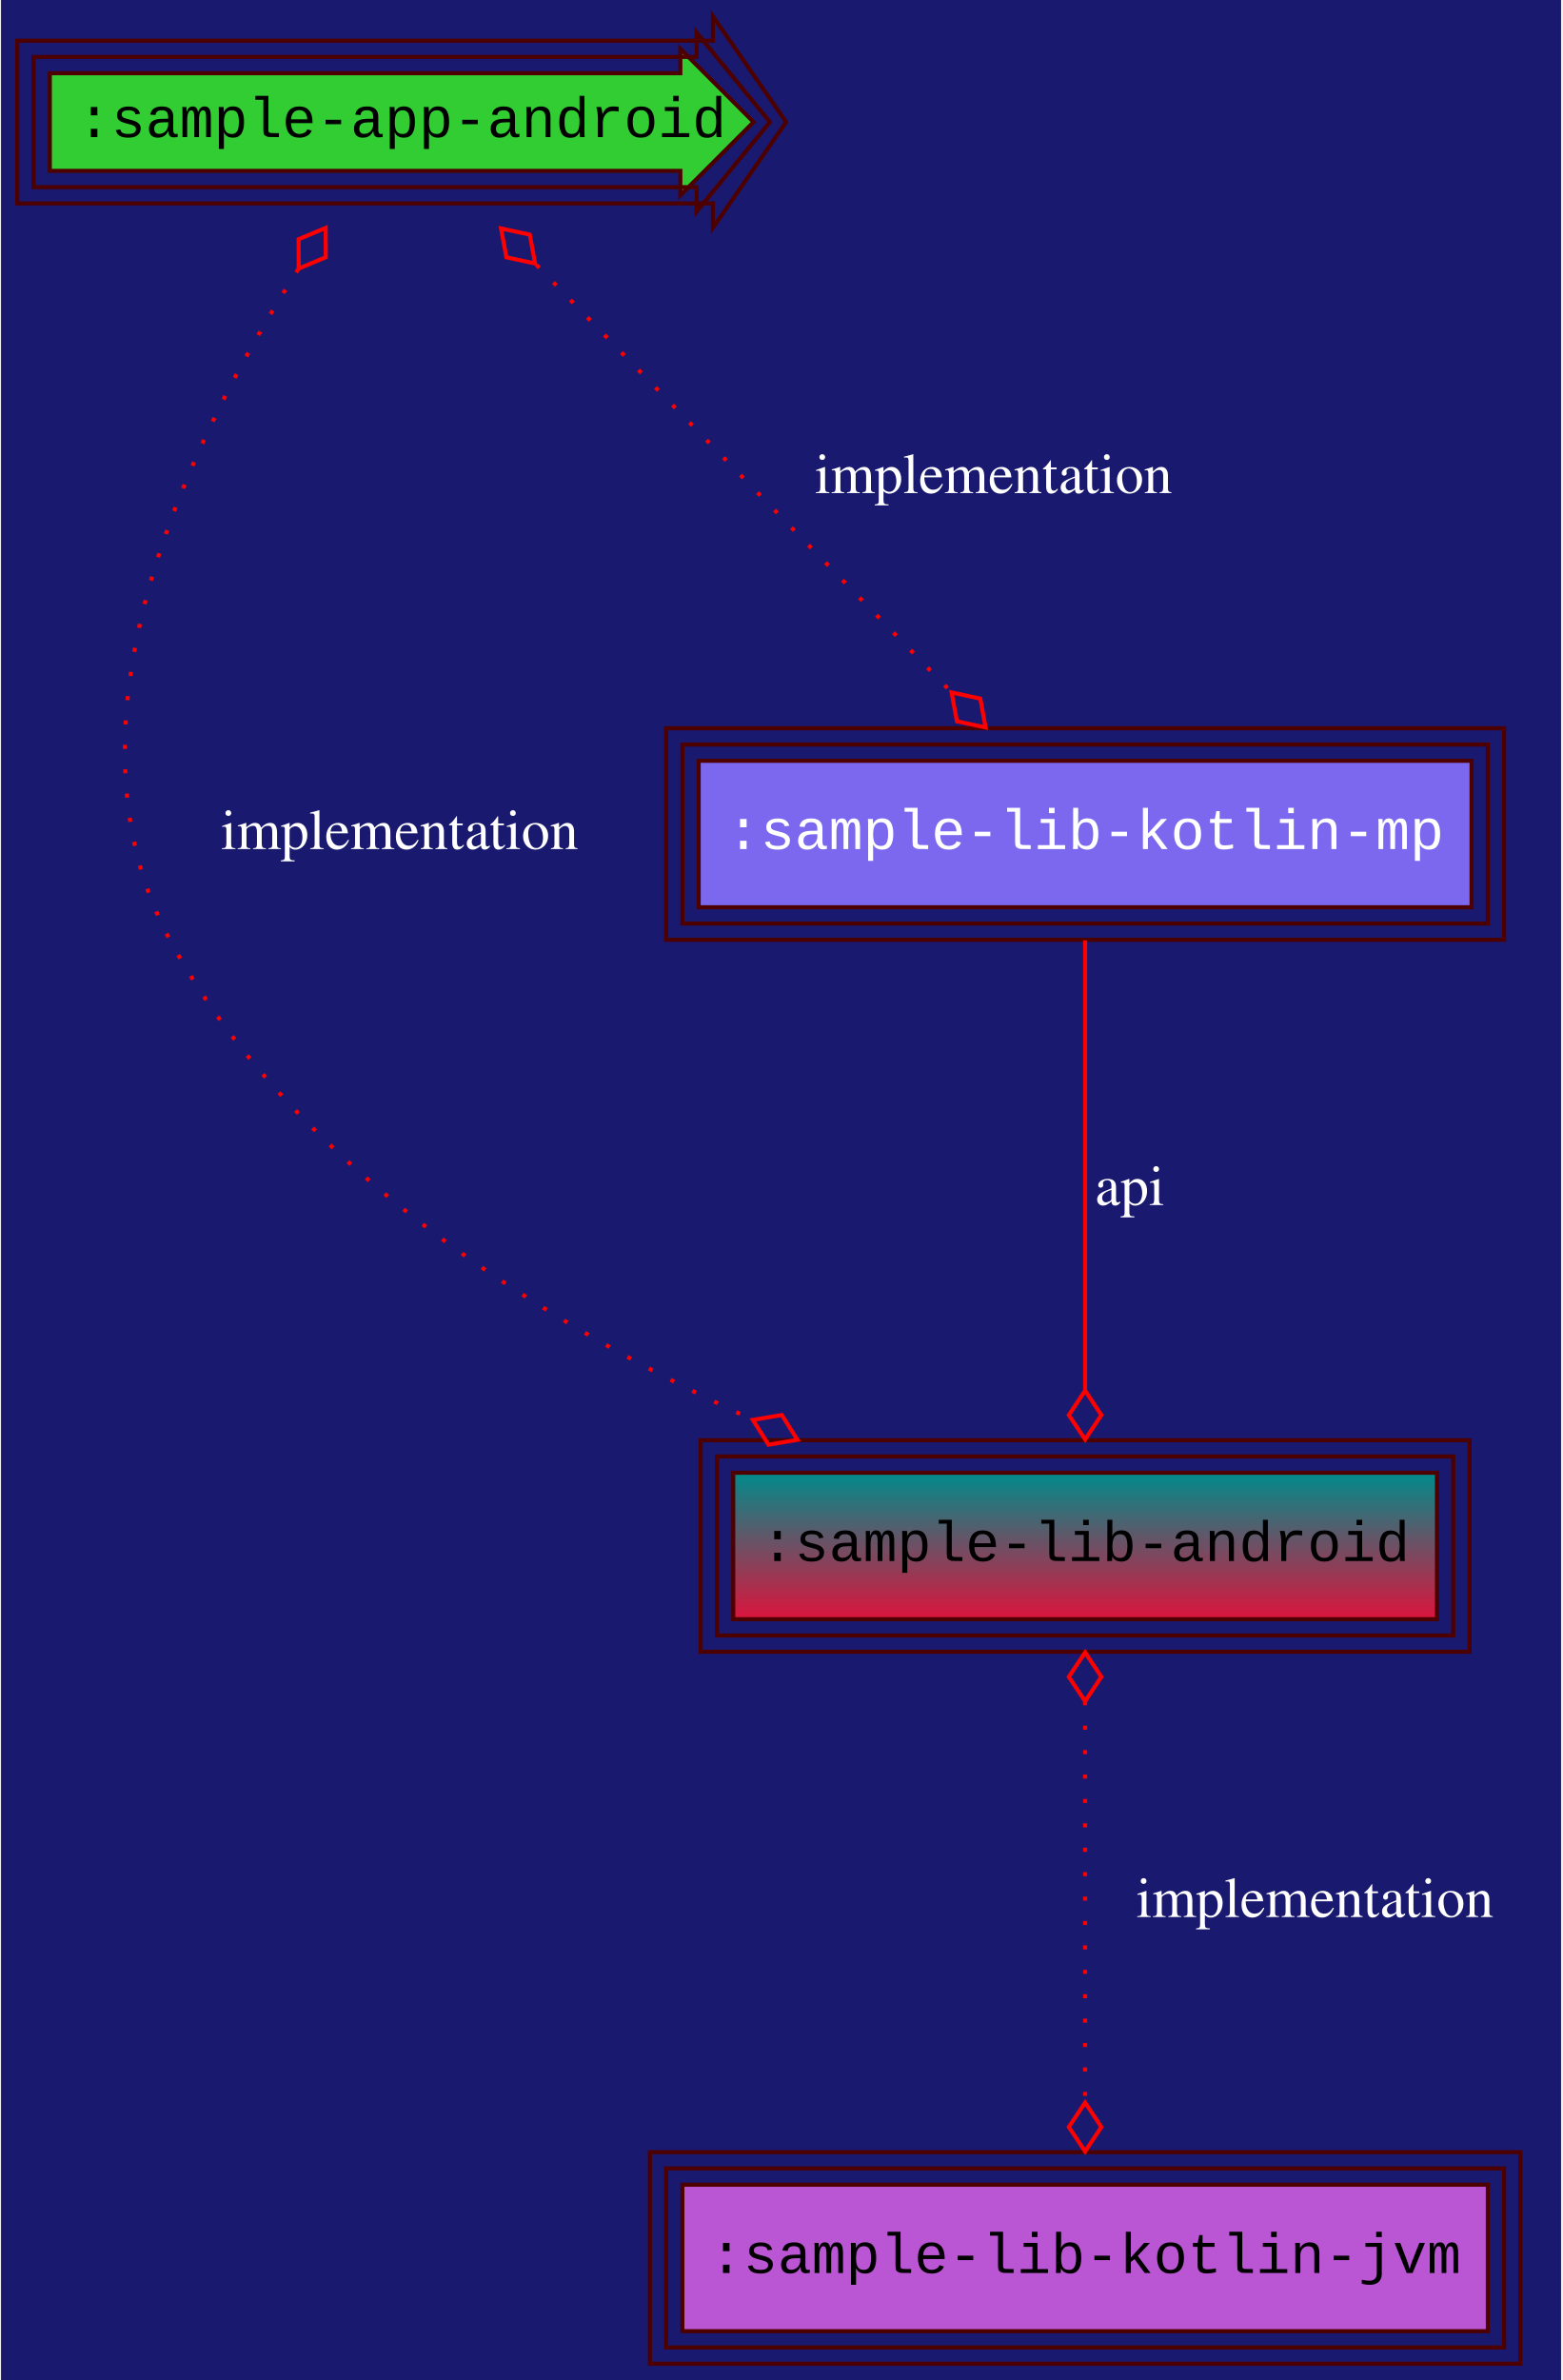
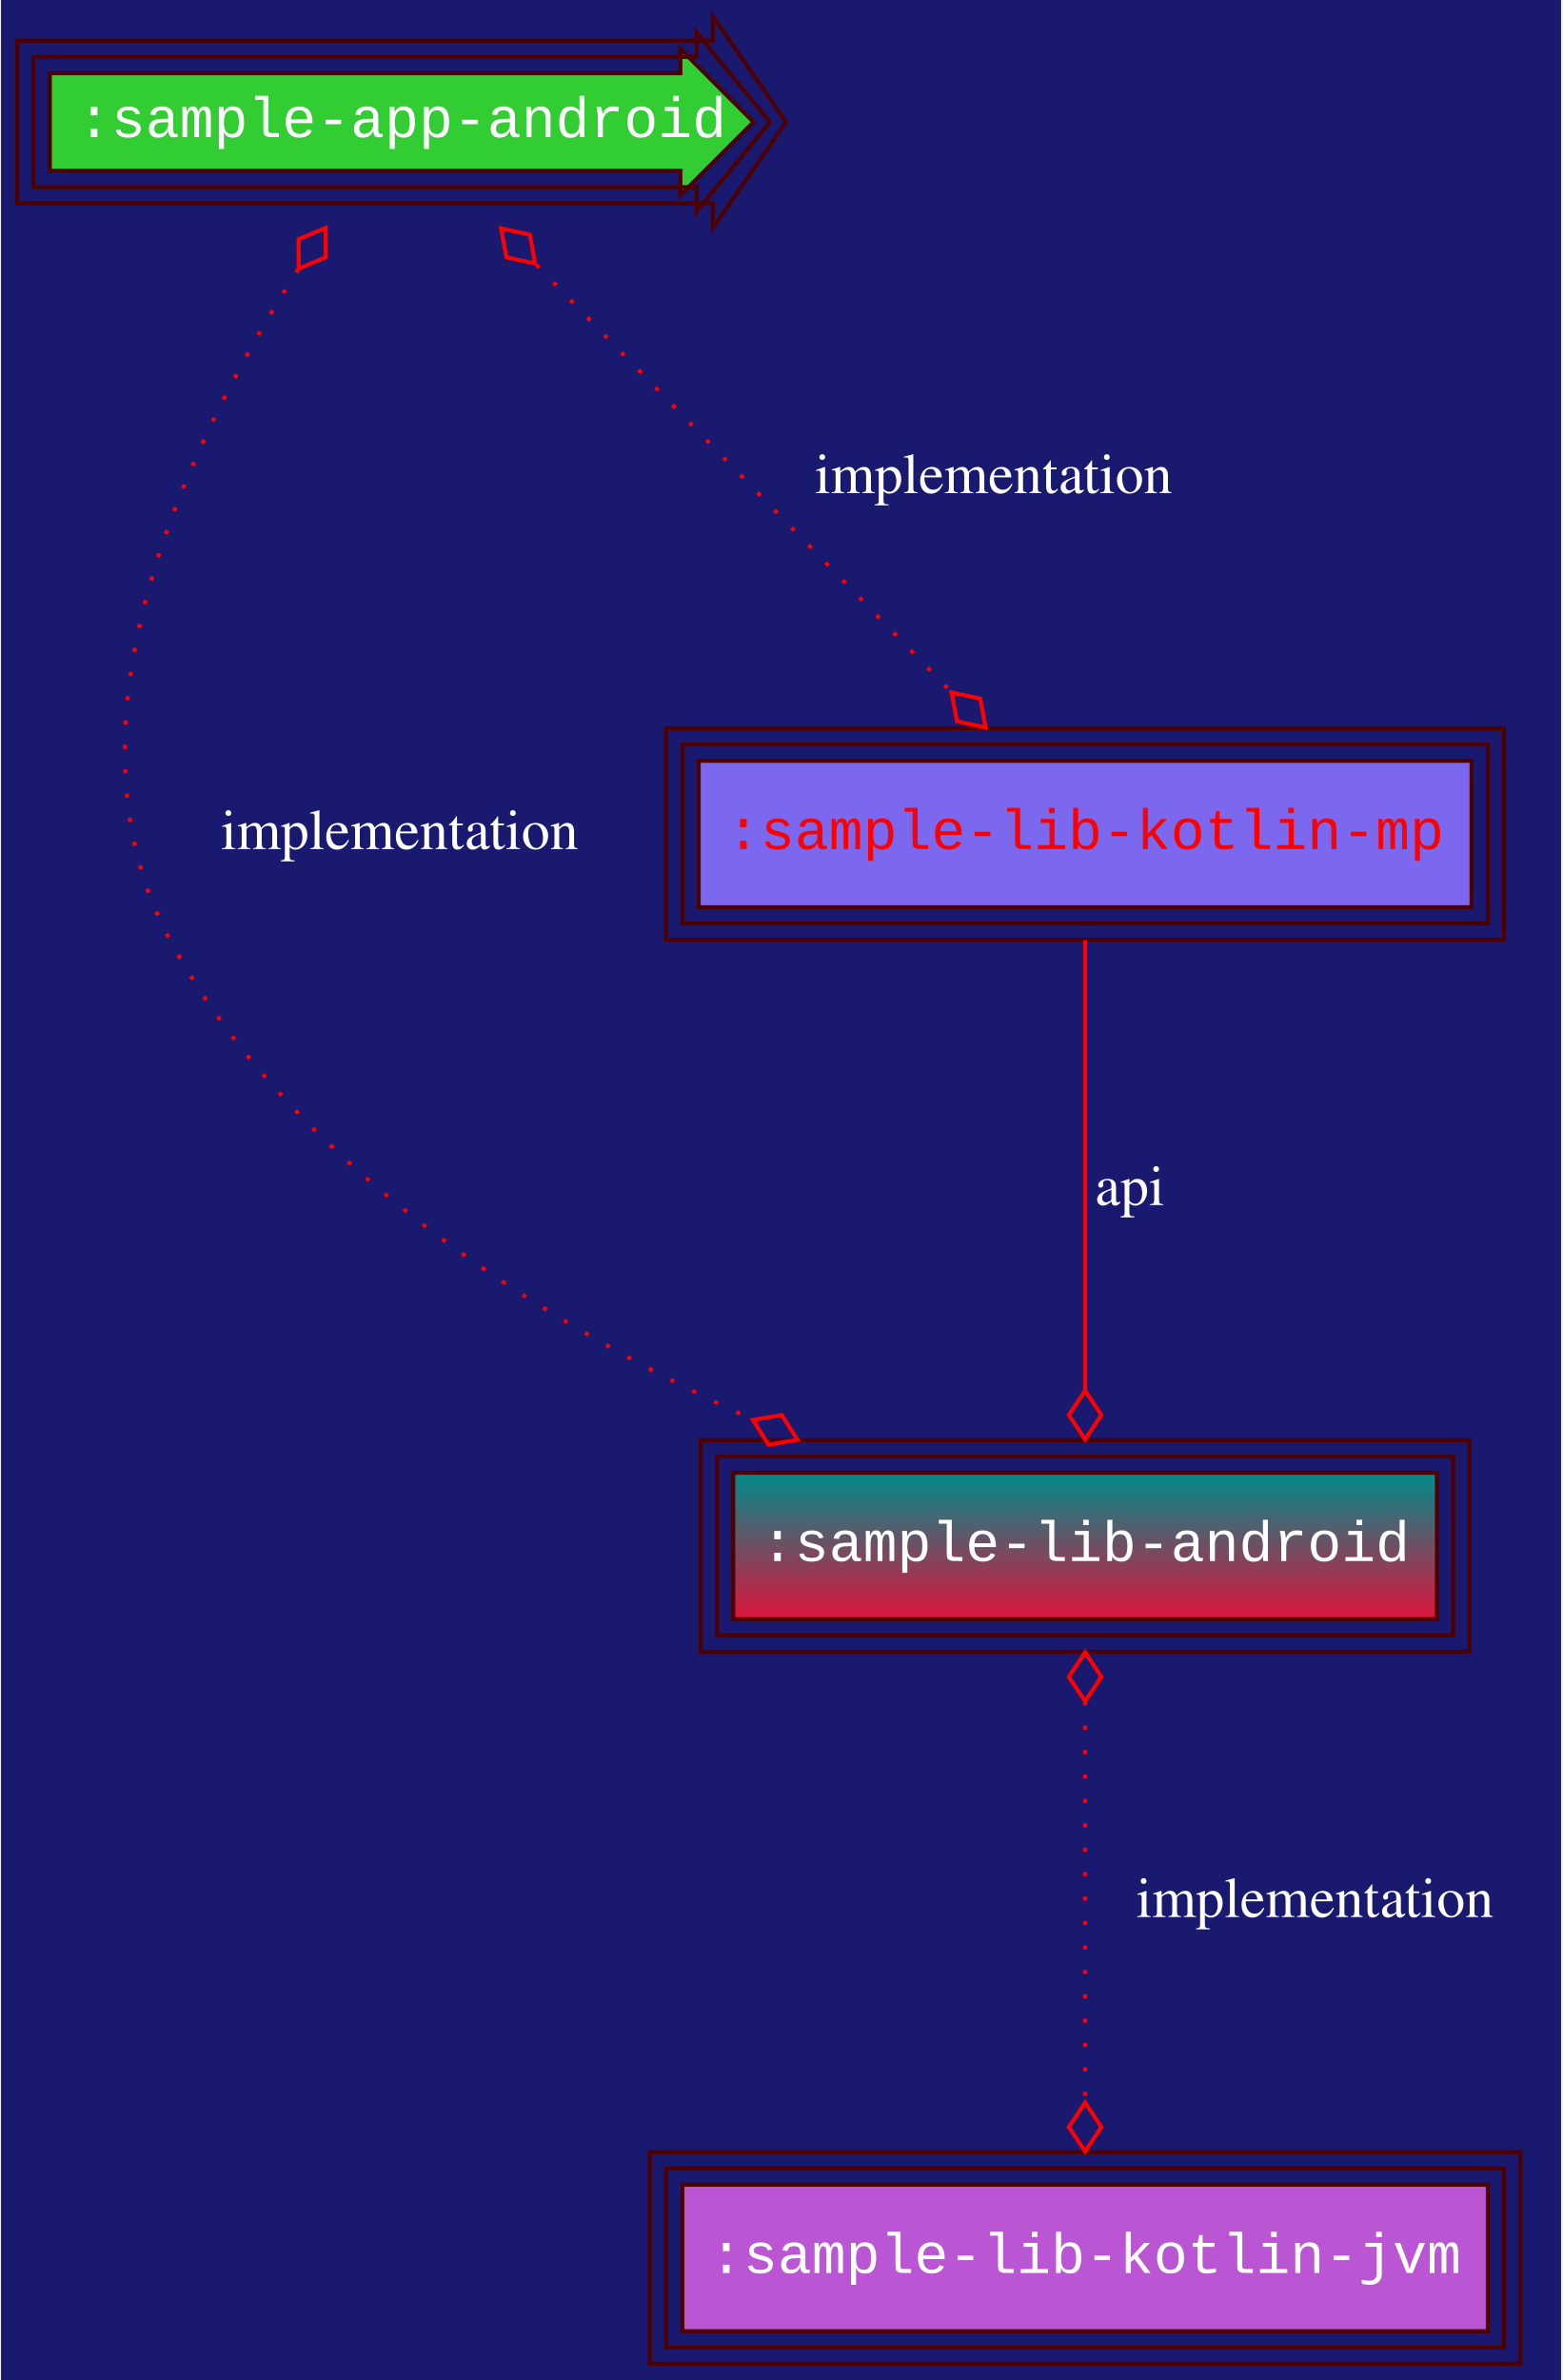
<svg xmlns="http://www.w3.org/2000/svg" width="384pt" height="585pt" viewBox="0.00 0.00 383.50 585.00">
  <g id="graph0" class="graph" transform="scale(1 1) rotate(0) translate(4 581)">
    <polygon fill="MidnightBlue" stroke="transparent" points="-4,4 -4,-581 379.5,-581 379.5,4 -4,4" />
    <g id="node1" class="node">
      <polygon fill="limegreen" stroke="#4c0000" points="163,-563 8,-563 8,-539 163,-539 163,-533 181,-551 163,-569 163,-563" />
      <polygon fill="none" stroke="#4c0000" points="167,-567 4,-567 4,-535 167,-535 167,-529 185,-551 167,-573 167,-567" />
      <polygon fill="none" stroke="#4c0000" points="171,-571 0,-571 0,-531 171,-531 171,-525 189,-551 171,-577 171,-571" />
-       <text text-anchor="middle" x="94.5" y="-547.3" font-family="Courier New" font-size="14.00">:sample-app-android</text>
+       <text text-anchor="middle" x="94.5" y="-547.3" font-family="Courier New" font-size="14.00" fill="white">:sample-app-android</text>
    </g>
    <g id="node2" class="node">
      <defs>
        <linearGradient id="l_0" gradientUnits="userSpaceOnUse" x1="262.5" y1="-183" x2="262.5" y2="-219">
          <stop offset="0" style="stop-color:crimson;stop-opacity:1.;" />
          <stop offset="1" style="stop-color:#008b8b;stop-opacity:1.;" />
        </linearGradient>
      </defs>
      <polygon fill="url(#l_0)" stroke="#4c0000" points="349,-219 176,-219 176,-183 349,-183 349,-219" />
      <polygon fill="none" stroke="#4c0000" points="353,-223 172,-223 172,-179 353,-179 353,-223" />
      <polygon fill="none" stroke="#4c0000" points="357,-227 168,-227 168,-175 357,-175 357,-227" />
-       <text text-anchor="middle" x="262.5" y="-197.3" font-family="Courier New" font-size="14.00">:sample-lib-android</text>
+       <text text-anchor="middle" x="262.5" y="-197.3" font-family="Courier New" font-size="14.00" fill="white">:sample-lib-android</text>
    </g>
    <g id="edge1" class="edge">
      <path fill="none" stroke="red" stroke-dasharray="1,5" d="M69.1,-514.87C42.58,-473.51 8.58,-403.65 37.5,-350 67.73,-293.93 129.52,-255.62 180.71,-232.05" />
      <polygon fill="none" stroke="red" points="69.18,-514.99 75.83,-517.78 75.81,-524.99 69.16,-522.2 69.18,-514.99" />
      <polygon fill="none" stroke="red" points="180.83,-231.99 184.68,-225.89 191.79,-227.09 187.94,-233.19 180.83,-231.99" />
      <text text-anchor="middle" x="94" y="-372.3" font-family="Times,serif" font-size="14.00" fill="white">implementation</text>
    </g>
    <g id="node4" class="node">
      <polygon fill="mediumslateblue" stroke="#4c0000" points="357.5,-394 167.5,-394 167.5,-358 357.5,-358 357.5,-394" />
      <polygon fill="none" stroke="#4c0000" points="361.5,-398 163.5,-398 163.5,-354 361.5,-354 361.5,-398" />
      <polygon fill="none" stroke="#4c0000" points="365.5,-402 159.5,-402 159.5,-350 365.5,-350 365.5,-402" />
-       <text text-anchor="middle" x="262.5" y="-372.3" font-family="Courier New" font-size="14.00" fill="white">:sample-lib-kotlin-mp</text>
+       <text text-anchor="middle" x="262.5" y="-372.3" font-family="Courier New" font-size="14.00" fill="red">:sample-lib-kotlin-mp</text>
    </g>
    <g id="edge2" class="edge">
      <path fill="none" stroke="red" stroke-dasharray="1,5" d="M127.63,-515.88C157.08,-485.56 199.91,-441.45 229.36,-411.13" />
      <polygon fill="none" stroke="red" points="127.29,-516.24 125.98,-523.33 118.93,-524.84 120.24,-517.75 127.29,-516.24" />
      <polygon fill="none" stroke="red" points="229.68,-410.79 230.99,-403.7 238.04,-402.19 236.73,-409.28 229.68,-410.79" />
      <text text-anchor="middle" x="240" y="-459.8" font-family="Times,serif" font-size="14.00" fill="white">implementation</text>
    </g>
    <g id="node3" class="node">
      <polygon fill="mediumorchid" stroke="#4c0000" points="361.5,-44 163.5,-44 163.5,-8 361.5,-8 361.5,-44" />
      <polygon fill="none" stroke="#4c0000" points="365.5,-48 159.5,-48 159.5,-4 365.5,-4 365.5,-48" />
      <polygon fill="none" stroke="#4c0000" points="369.5,-52 155.5,-52 155.5,0 369.5,0 369.5,-52" />
-       <text text-anchor="middle" x="262.5" y="-22.3" font-family="Courier New" font-size="14.00">:sample-lib-kotlin-jvm</text>
+       <text text-anchor="middle" x="262.5" y="-22.3" font-family="Courier New" font-size="14.00" fill="white">:sample-lib-kotlin-jvm</text>
    </g>
    <g id="edge3" class="edge">
      <path fill="none" stroke="red" stroke-dasharray="1,5" d="M262.5,-162.83C262.5,-133.74 262.5,-93.45 262.5,-64.32" />
      <polygon fill="none" stroke="red" points="262.5,-162.84 266.5,-168.84 262.5,-174.84 258.5,-168.84 262.5,-162.84" />
      <polygon fill="none" stroke="red" points="262.5,-64.19 258.5,-58.19 262.5,-52.19 266.5,-58.19 262.5,-64.19" />
      <text text-anchor="middle" x="319" y="-109.8" font-family="Times,serif" font-size="14.00" fill="white">implementation</text>
    </g>
    <g id="edge4" class="edge">
      <path fill="none" stroke="red" d="M262.5,-349.84C262.5,-320.76 262.5,-272.61 262.5,-239.2" />
      <polygon fill="none" stroke="red" points="262.5,-239.19 258.5,-233.19 262.5,-227.19 266.5,-233.19 262.5,-239.19" />
      <text text-anchor="middle" x="273.5" y="-284.8" font-family="Times,serif" font-size="14.00" fill="white">api</text>
    </g>
  </g>
</svg>
